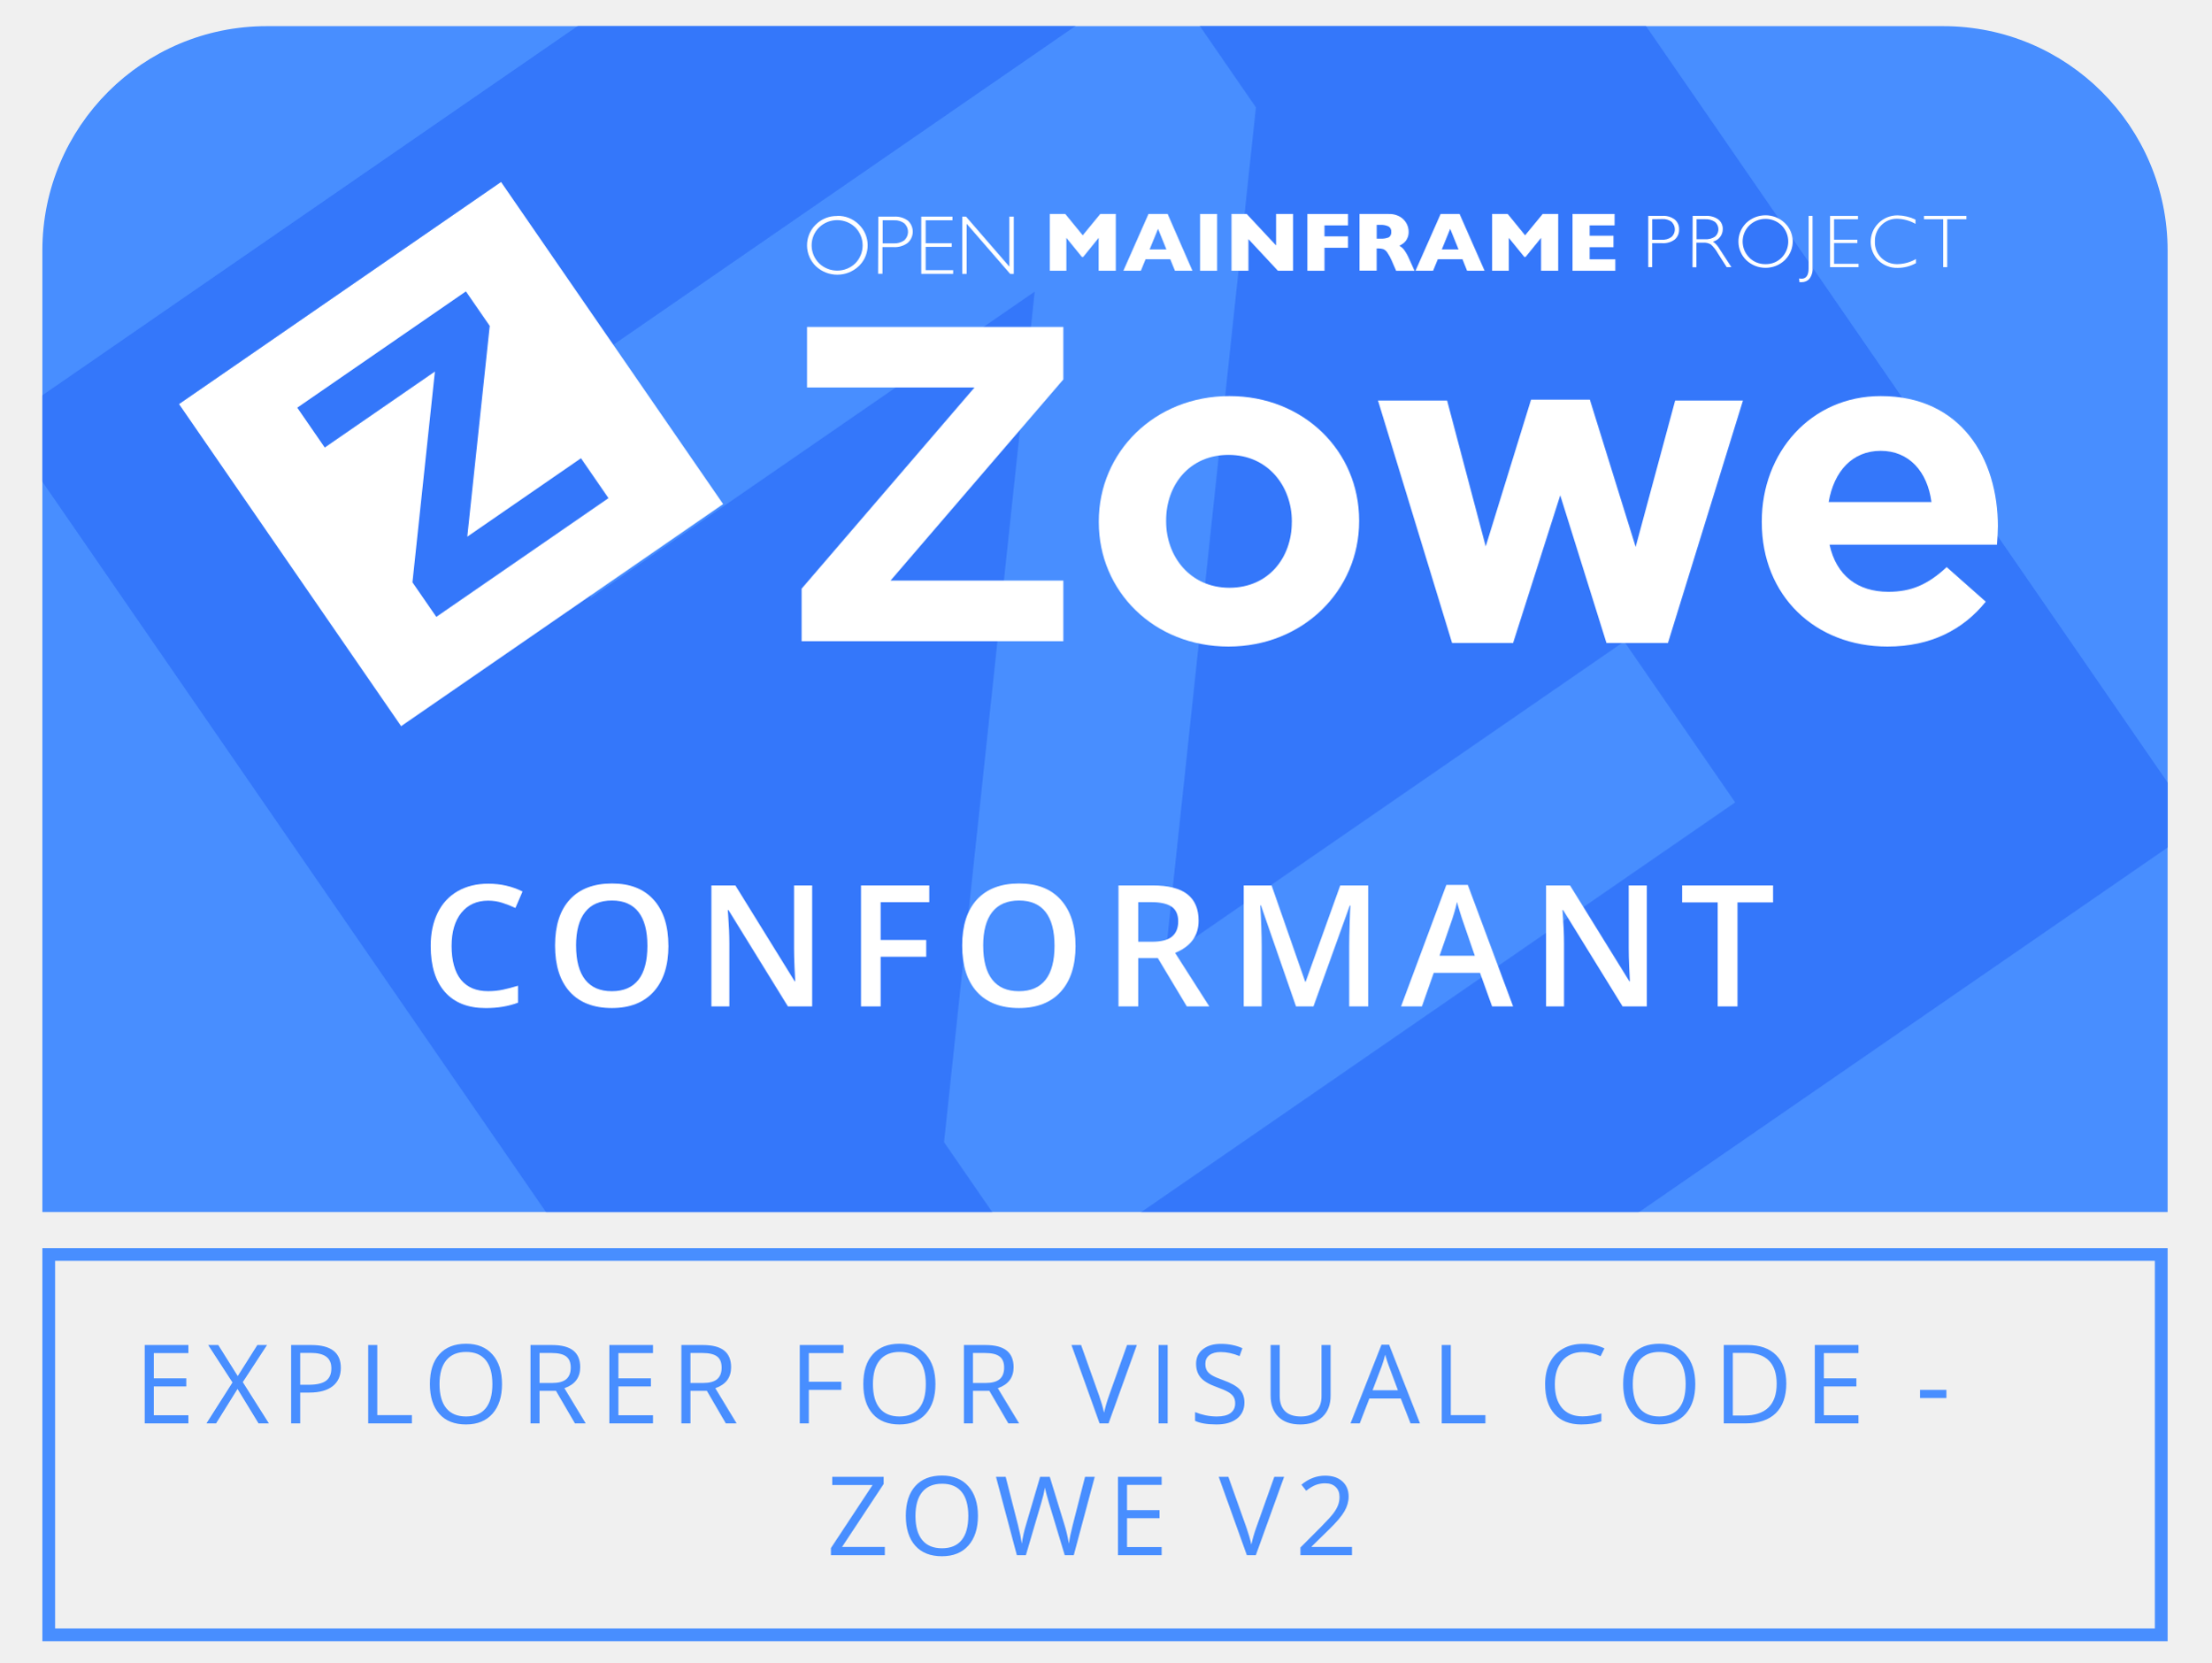
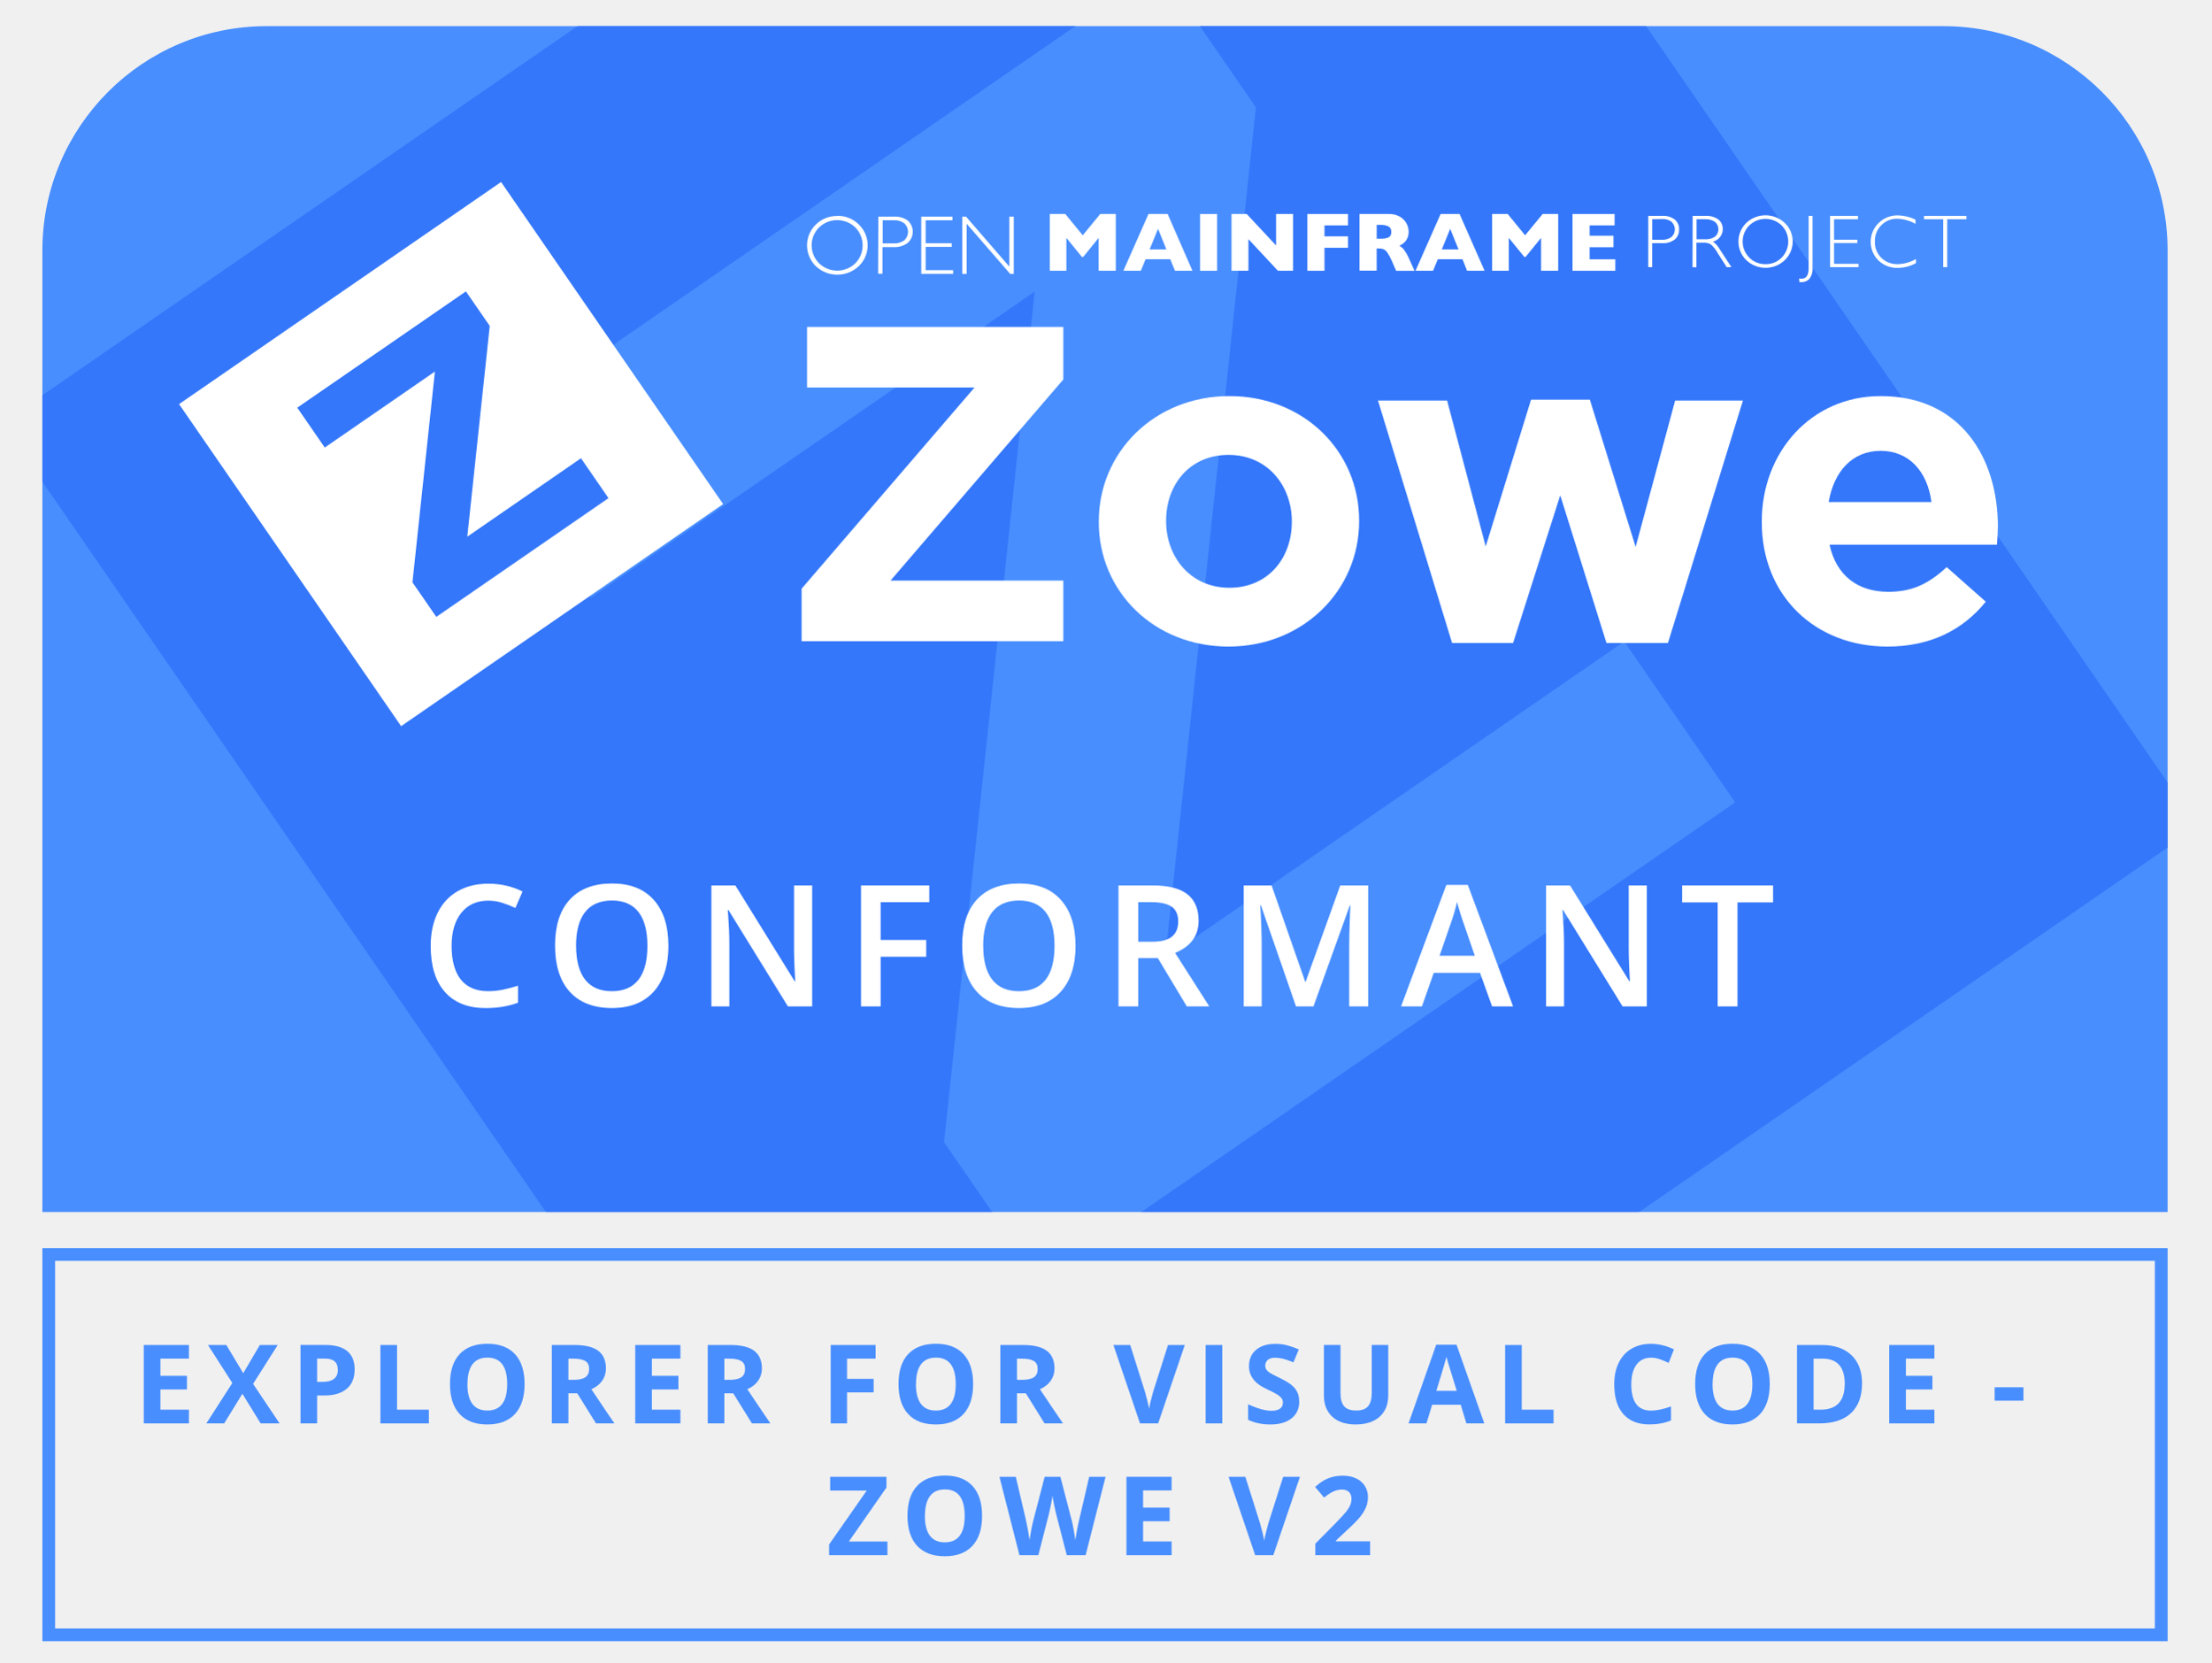
- <svg xmlns="http://www.w3.org/2000/svg" viewBox="0 0 624.24 469.28">
+ <svg xmlns="http://www.w3.org/2000/svg" id="a" viewBox="0 0 624.24 469.28">
  <defs>
-     <style>.d{fill:none;}.e{fill:#fff;}.f{fill:#3274f9;}.g,.h{fill:#488eff;}.i{opacity:.9;}.j{clip-path:url(#b);}.h{font-family:OpenSans-Bold, Open Sans;font-size:31px;letter-spacing:.1em;}</style>
+     <style>.c{fill:none;}.d{fill:#fff;}.e{fill:#3274f9;}.f{fill:#488eff;}.g{opacity:.9;}.h{clip-path:url(#b);}</style>
    <clipPath id="b">
-       <path class="d" d="M75.3,7.38h473.31c34.98,0,63.35,28.36,63.35,63.35V342.14H11.96V70.72C11.96,35.74,40.32,7.38,75.3,7.38h0Z" />
+       <path class="c" d="M75.3,7.38h473.31c34.98,0,63.35,28.36,63.35,63.35V342.14H11.96V70.72C11.96,35.74,40.32,7.38,75.3,7.38h0Z" />
    </clipPath>
  </defs>
-   <g id="a">
-     <path class="g" d="M611.96,342.14H11.96V70.72C11.96,35.74,40.32,7.38,75.3,7.38h473.31c34.98,0,63.35,28.36,63.35,63.35" />
-     <path class="g" d="M608.36,355.91v103.77H15.56v-103.77H608.36m3.6-3.6H11.96v110.97H611.96v-110.97Z" />
-     <g class="j">
-       <g class="i">
-         <path class="f" d="M367.49-133.62L.55,119.44,253.6,486.38l366.94-253.06L367.49-133.62Zm-100.97,456.07l25.59-240.13-125.53,86.57,13.96-37.51-45.29-7.92L327.42-9.07l27.15,39.37-25.59,240.12,129.57-89.35,31.33,45.43-196.2,135.31-27.15-39.38Z" />
-       </g>
+   <path class="f" d="M611.96,342.14H11.96V70.72C11.96,35.74,40.32,7.38,75.3,7.38h473.31c34.98,0,63.35,28.36,63.35,63.35" />
+   <path class="f" d="M608.36,355.91v103.77H15.56v-103.77H608.36m3.6-3.6H11.96v110.97H611.96v-110.97Z" />
+   <g class="h">
+     <g class="g">
+       <path class="e" d="M367.49-133.62L.55,119.44,253.6,486.38l366.94-253.06L367.49-133.62Zm-100.97,456.07l25.59-240.13-125.53,86.57,13.96-37.51-45.29-7.92L327.42-9.07l27.15,39.37-25.59,240.12,129.57-89.35,31.33,45.43-196.2,135.31-27.15-39.38Z" />
    </g>
-     <polygon class="e" points="154.33 110.59 154.33 110.59 154.33 110.59 154.33 110.59" />
-     <path class="d" d="M392.13,66.95c.46-.34,.7-.88,.65-1.45v-.05c.06-.61-.22-1.21-.74-1.54-.74-.35-1.55-.51-2.36-.45h-1.01v3.87h1.03c.83,.06,1.66-.08,2.43-.39Z" />
-     <path class="d" d="M484.19,66.8c1.15-.97,1.29-2.69,.32-3.84l-.33-.33c-.84-.55-1.83-.81-2.83-.75h-2.36v5.67h2.39c.99,.06,1.98-.2,2.81-.74Z" />
-     <path class="d" d="M471.89,66.91c1.19-1.07,1.28-2.9,.21-4.09h0s-.02-.03-.03-.04l-.14-.16c-.76-.56-1.7-.84-2.64-.78l-2.83,.04v5.8h2.68c.98,.07,1.95-.2,2.75-.77Z" />
-     <path class="d" d="M346.84,128.4c-11.03,0-17.62,8.49-17.62,18.5v.25c0,10.01,7.22,18.76,17.87,18.76s17.61-8.49,17.61-18.5v-.25c0-10.01-7.22-18.76-17.87-18.76Z" />
-     <polygon class="d" points="409.42 64.59 407.06 70.39 411.77 70.39 409.42 64.59" />
-     <path class="d" d="M255.31,67.85c1.32-1.23,1.4-3.3,.18-4.62-.04-.06-.1-.12-.16-.16-.83-.63-1.86-.95-2.9-.88h-3.21v6.52h3.02c1.09,.07,2.17-.23,3.07-.86Z" />
-     <path class="d" d="M530.97,127.26c-7.98,0-13.18,5.7-14.7,14.45h29.02c-1.14-8.62-6.21-14.45-14.32-14.45Z" />
-     <polygon class="d" points="326.94 64.59 324.56 70.39 329.29 70.39 326.94 64.59" />
-     <path class="d" d="M231.25,74.33c2.85,2.74,7.36,2.74,10.22,0,2.76-2.82,2.76-7.33,0-10.14-2.85-2.74-7.36-2.74-10.22,0-2.8,2.79-2.81,7.32-.02,10.12h0l.02,.02Z" />
-     <path class="d" d="M503,72.72c2.48-2.52,2.48-6.56,0-9.08-2.55-2.47-6.6-2.47-9.14,0-2.5,2.5-2.5,6.56,0,9.06h0c1.21,1.22,2.87,1.88,4.58,1.84h0c1.71,.06,3.36-.61,4.57-1.83Z" />
-     <path class="e" d="M466.46,68.64h2.75c1.29,.1,2.57-.27,3.61-1.04,.82-.7,1.27-1.75,1.22-2.83,.06-1.07-.4-2.11-1.22-2.8-1-.75-2.24-1.12-3.49-1.03h-3.99v14.47h1.11v-6.77Zm0-6.77l2.83-.04c.95-.06,1.88,.22,2.64,.78l.14,.16s.02,.03,.03,.04c1.07,1.19,.98,3.02-.21,4.09h0c-.8,.57-1.77,.84-2.75,.77h-2.68v-5.8Z" />
-     <path class="e" d="M478.94,68.5h2c.72-.04,1.44,.13,2.06,.49,.79,.71,1.45,1.55,1.96,2.48l2.52,3.94h1.34l-3.27-5c-.47-.87-1.13-1.63-1.93-2.22,1.62-.39,2.76-1.84,2.75-3.51,.04-1.05-.41-2.06-1.23-2.72-1.03-.74-2.3-1.1-3.57-1.02h-3.7l-.04,14.5h1.11v-6.94Zm.04-6.62h2.36c1-.06,1.99,.2,2.83,.75l.33,.33c.97,1.15,.83,2.87-.32,3.84-.83,.54-1.82,.8-2.81,.74h-2.39v-5.67Z" />
-     <path class="e" d="M503.87,73.44l.18-.18s.06-.06,.08-.09c2.76-2.9,2.64-7.49-.26-10.25h0c-3.05-2.87-7.81-2.87-10.86,0l-.14,.15h0c-2.82,2.91-2.75,7.55,.15,10.37,3.05,2.88,7.81,2.88,10.86,0Zm-10.01-.74c-2.5-2.5-2.5-6.56,0-9.06h0c2.55-2.48,6.6-2.48,9.14,0,2.48,2.52,2.48,6.56,0,9.08-1.2,1.22-2.85,1.88-4.57,1.84h0c-1.71,.03-3.37-.64-4.58-1.85h0Z" />
-     <path class="e" d="M508.69,79.64c.81,0,1.58-.33,2.13-.92,.7-.94,1.02-2.11,.9-3.27v-14.5h-1.11v14.82c0,1.94-.67,2.9-2.03,2.9-.22,0-.44-.03-.65-.07l.1,1.05c.22,0,.44,0,.67,0Z" />
-     <polygon class="e" points="524.71 74.47 517.79 74.47 517.79 68.6 524.38 68.6 524.38 67.66 517.79 67.66 517.79 61.88 524.55 61.88 524.55 60.95 516.67 60.95 516.67 75.41 524.71 75.41 524.71 74.47" />
-     <path class="e" d="M540.77,61.98h0s.04,.02,.06,.03l-.06-.03Z" />
-     <path class="e" d="M535.8,75.62c1.79-.02,3.55-.48,5.12-1.35v-1.16c-1.57,.9-3.34,1.4-5.14,1.45-1.73,.06-3.41-.58-4.65-1.79-1.22-1.21-1.88-2.88-1.81-4.61-.05-1.71,.6-3.37,1.81-4.58,1.18-1.21,2.8-1.88,4.49-1.84,1.81,.05,3.59,.55,5.16,1.45v-1.21c-1.57-.75-3.29-1.16-5.03-1.19-2-.02-3.92,.74-5.35,2.13-.03,.04-.06,.07-.1,.1h0c-2.89,2.9-2.89,7.59,0,10.48,1.47,1.42,3.46,2.19,5.51,2.12Z" />
-     <polygon class="e" points="548.61 75.41 549.74 75.41 549.74 61.88 555.16 61.88 555.16 60.95 543.18 60.95 543.18 61.88 548.61 61.88 548.61 75.41" />
-     <polygon class="e" points="315.01 76.43 315.01 60.4 310.62 60.4 305.68 66.42 300.75 60.4 296.37 60.4 296.37 76.43 301.06 76.43 301.06 67.14 305.43 72.52 305.82 72.52 310.17 67.14 310.17 76.43 315.01 76.43" />
-     <path class="e" d="M323.43,73.18h6.96l1.32,3.25h4.94l-7-16.03h-5.41l-7.09,16.03h4.94l1.33-3.25Zm3.51-8.59l2.35,5.8h-4.72l2.37-5.8Z" />
-     <rect class="e" x="338.8" y="60.4" width="4.82" height="16.03" />
-     <polygon class="e" points="352.46 67.5 360.78 76.43 365.07 76.43 365.07 60.4 360.26 60.4 360.26 69.28 351.97 60.4 347.68 60.4 347.68 76.43 352.46 76.43 352.46 67.5" />
-     <polygon class="e" points="373.93 69.94 380.58 69.94 380.58 66.72 373.93 66.72 373.93 63.62 380.58 63.62 380.58 60.4 369.1 60.4 369.1 76.43 373.93 76.43 373.93 69.94" />
-     <path class="e" d="M390.57,70.33c.44,.21,.81,.53,1.08,.93,.49,.71,.91,1.48,1.25,2.28l1.26,2.9h5.19l-1.58-3.51c-.38-.88-.86-1.71-1.42-2.48-.35-.43-.79-.8-1.28-1.07,.41-.22,.8-.46,1.17-.73,.41-.33,.75-.75,.99-1.22,.33-.63,.49-1.34,.46-2.06-.01-.77-.2-1.52-.55-2.2-.42-.81-1.06-1.49-1.84-1.96-.99-.58-2.12-.86-3.26-.81h-8.22v15.99h4.84v-6.26h.54c.46-.01,.93,.06,1.36,.2Zm-1.9-6.85h1.01c.81-.06,1.63,.1,2.36,.45,.52,.33,.8,.92,.74,1.54v.05c.05,.56-.2,1.11-.65,1.45-.77,.32-1.6,.45-2.43,.39h-1.03v-3.87Z" />
-     <path class="e" d="M405.93,73.18h6.96l1.3,3.25h4.94l-7.06-16.03h-5.35l-7.09,16.03h4.96l1.33-3.25Zm3.49-8.59l2.35,5.8h-4.71l2.36-5.8Z" />
-     <polygon class="e" points="425.96 67.14 430.34 72.52 430.71 72.52 435.08 67.14 435.08 76.43 439.91 76.43 439.91 60.4 435.53 60.4 430.57 66.42 425.66 60.4 421.26 60.4 421.26 76.43 425.96 76.43 425.96 67.14" />
-     <polygon class="e" points="456.04 73.2 448.79 73.2 448.79 69.78 455.52 69.78 455.52 66.54 448.79 66.54 448.79 63.62 455.83 63.62 455.83 60.4 443.95 60.4 443.95 76.43 456.04 76.43 456.04 73.2" />
-     <path class="e" d="M242.44,75.14l.2-.2s.02-.03,.04-.04c3.13-3.26,3.02-8.43-.24-11.56-1.61-1.6-3.81-2.47-6.07-2.41v.04c-2.26-.05-4.44,.82-6.05,2.41l-.16,.16c-3.16,3.25-3.08,8.43,.16,11.59,3.4,3.21,8.72,3.21,12.12,0Zm-11.19-10.95c2.85-2.74,7.36-2.74,10.22,0,2.76,2.82,2.76,7.33,0,10.14-2.85,2.74-7.36,2.74-10.22,0l-.02-.02c-2.79-2.8-2.79-7.33,.01-10.12h0Z" />
-     <path class="e" d="M249.14,69.75h3.09c1.44,.1,2.86-.32,4.01-1.17,1.76-1.53,1.94-4.2,.41-5.96-.1-.11-.21-.22-.32-.33-1.13-.83-2.51-1.23-3.91-1.15h-4.45l-.07,16.13h1.24v-7.52Zm.07-7.57h3.21c1.04-.06,2.07,.25,2.9,.88,.06,.04,.12,.1,.16,.16,1.23,1.33,1.15,3.39-.18,4.62-.9,.62-1.98,.93-3.07,.86h-3.02v-6.52Z" />
-     <polygon class="e" points="269.09 76.26 261.33 76.26 261.33 69.69 268.7 69.69 268.7 68.65 261.33 68.65 261.33 62.18 268.9 62.18 268.9 61.14 260.09 61.14 260.09 77.3 269.09 77.3 269.09 76.26" />
-     <polygon class="e" points="272.91 63.16 285.18 77.3 286.21 77.3 286.21 61.14 284.96 61.14 284.96 75.26 272.72 61.14 271.66 61.14 271.66 77.3 272.91 77.3 272.91 63.16" />
-     <polygon class="e" points="227.84 109.39 275.11 109.39 226.31 166.17 226.31 180.99 300.2 180.99 300.2 163.89 251.41 163.89 300.2 107.11 300.2 92.28 227.84 92.28 227.84 109.39" />
-     <path class="e" d="M347.09,111.8c-21.16,0-36.88,15.84-36.88,35.36v.25c0,19.52,15.59,35.1,36.62,35.1s36.88-15.84,36.88-35.36v-.25c0-19.52-15.59-35.1-36.62-35.1Zm17.61,35.61c0,10.01-6.59,18.5-17.61,18.5s-17.87-8.74-17.87-18.76v-.25c0-10.01,6.59-18.5,17.62-18.5s17.87,8.74,17.87,18.76v.25Z" />
-     <polygon class="e" points="461.78 154.38 448.85 112.81 432.25 112.81 419.45 154.25 408.55 113.07 389.04 113.07 409.95 181.5 427.18 181.5 440.49 139.81 453.54 181.5 470.9 181.5 492.07 113.07 472.93 113.07 461.78 154.38" />
-     <path class="e" d="M564.05,148.68c0-19.26-10.39-36.88-33.08-36.88-19.77,0-33.58,15.97-33.58,35.36v.25c0,20.78,15.08,35.1,35.48,35.1,12.29,0,21.42-4.82,27.75-12.67l-11.03-9.76c-5.32,4.94-10.01,6.97-16.47,6.97-8.62,0-14.7-4.56-16.6-13.31h47.27c.13-1.77,.25-3.55,.25-5.07Zm-47.78-6.97c1.52-8.74,6.72-14.45,14.7-14.45s13.18,5.83,14.32,14.45h-29.02Z" />
-     <path class="e" d="M141.45,51.38L50.55,114.07l62.69,90.91,90.91-62.69-62.69-90.91Zm-25.01,112.99l6.34-59.49-31.1,21.45-7.76-11.25,47.61-32.83,6.73,9.75-6.34,59.49,32.1-22.14,7.76,11.26-48.61,33.52-6.73-9.75Z" />
-     <g>
-       <path class="e" d="M137.82,254.24c-3.21,0-5.73,1.14-7.57,3.41-1.84,2.27-2.76,5.41-2.76,9.41s.88,7.36,2.65,9.51c1.77,2.15,4.33,3.22,7.67,3.22,1.45,0,2.85-.14,4.2-.43,1.36-.29,2.76-.66,4.23-1.11v4.79c-2.68,1.01-5.72,1.52-9.11,1.52-5,0-8.84-1.51-11.52-4.54-2.68-3.03-4.02-7.36-4.02-13,0-3.55,.65-6.66,1.95-9.32,1.3-2.66,3.18-4.7,5.64-6.12s5.35-2.13,8.67-2.13c3.49,0,6.71,.73,9.67,2.2l-2.01,4.65c-1.15-.54-2.37-1.02-3.66-1.44-1.29-.41-2.64-.62-4.05-.62Z" />
-       <path class="e" d="M188.71,266.97c0,5.56-1.39,9.88-4.17,12.96-2.78,3.08-6.72,4.62-11.81,4.62s-9.11-1.53-11.88-4.59c-2.76-3.06-4.15-7.41-4.15-13.05s1.39-9.97,4.17-12.99c2.78-3.02,6.75-4.53,11.9-4.53s9,1.53,11.77,4.6c2.77,3.07,4.16,7.39,4.16,12.96Zm-26.07,0c0,4.2,.85,7.39,2.55,9.57,1.7,2.17,4.21,3.26,7.54,3.26s5.82-1.08,7.51-3.22c1.69-2.15,2.53-5.35,2.53-9.6s-.84-7.37-2.51-9.53c-1.67-2.16-4.17-3.25-7.49-3.25s-5.88,1.08-7.58,3.25c-1.71,2.17-2.56,5.34-2.56,9.53Z" />
-       <path class="e" d="M229.28,284.09h-6.84l-16.79-27.21h-.19l.12,1.52c.22,2.9,.33,5.54,.33,7.94v17.75h-5.07v-34.15h6.77l16.75,27.07h.14c-.03-.36-.09-1.66-.19-3.91s-.14-4.01-.14-5.27v-17.89h5.12v34.15Z" />
-       <path class="e" d="M248.62,284.09h-5.54v-34.15h19.27v4.72h-13.73v10.67h12.87v4.74h-12.87v14.02Z" />
-       <path class="e" d="M303.65,266.97c0,5.56-1.39,9.88-4.17,12.96-2.78,3.08-6.72,4.62-11.81,4.62s-9.11-1.53-11.88-4.59c-2.76-3.06-4.15-7.41-4.15-13.05s1.39-9.97,4.17-12.99c2.78-3.02,6.75-4.53,11.9-4.53s9,1.53,11.77,4.6c2.77,3.07,4.16,7.39,4.16,12.96Zm-26.07,0c0,4.2,.85,7.39,2.55,9.57,1.7,2.17,4.21,3.26,7.54,3.26s5.82-1.08,7.51-3.22c1.69-2.15,2.53-5.35,2.53-9.6s-.84-7.37-2.51-9.53c-1.67-2.16-4.17-3.25-7.49-3.25s-5.88,1.08-7.58,3.25c-1.71,2.17-2.56,5.34-2.56,9.53Z" />
-       <path class="e" d="M321.35,270.45v13.64h-5.58v-34.15h9.65c4.41,0,7.67,.83,9.79,2.48,2.12,1.65,3.18,4.14,3.18,7.47,0,4.25-2.21,7.28-6.63,9.09l9.65,15.11h-6.35l-8.18-13.64h-5.51Zm0-4.62h3.88c2.6,0,4.49-.48,5.65-1.45s1.75-2.4,1.75-4.3-.63-3.32-1.89-4.16-3.16-1.26-5.7-1.26h-3.69v11.17Z" />
-       <path class="e" d="M365.89,284.09l-9.9-28.52h-.19c.26,4.24,.4,8.21,.4,11.91v16.61h-5.07v-34.15h7.87l9.48,27.17h.14l9.76-27.17h7.9v34.15h-5.37v-16.89c0-1.7,.04-3.91,.13-6.63,.08-2.73,.16-4.38,.22-4.95h-.19l-10.25,28.47h-4.93Z" />
-       <path class="e" d="M421.25,284.09l-3.41-9.48h-13.06l-3.34,9.48h-5.89l12.78-34.29h6.07l12.78,34.29h-5.93Zm-4.88-14.3l-3.2-9.3c-.23-.62-.56-1.6-.97-2.94-.41-1.34-.7-2.32-.85-2.94-.42,1.92-1.04,4.01-1.85,6.28l-3.08,8.9h9.95Z" />
-       <path class="e" d="M464.93,284.09h-6.84l-16.79-27.21h-.19l.12,1.52c.22,2.9,.33,5.54,.33,7.94v17.75h-5.07v-34.15h6.77l16.75,27.07h.14c-.03-.36-.09-1.66-.19-3.91s-.14-4.01-.14-5.27v-17.89h5.12v34.15Z" />
-       <path class="e" d="M490.52,284.09h-5.58v-29.36h-10.04v-4.79h25.67v4.79h-10.04v29.36Z" />
-     </g>
-     <text class="h" transform="translate(37.81 401.8)">
-       <tspan x="0" y="0">EXPLORER FOR VISUAL CODE - </tspan>
-       <tspan x="195.54" y="37.2">ZOWE V2</tspan>
-     </text>
  </g>
-   <g id="c" />
+   <polygon class="d" points="154.33 110.59 154.33 110.59 154.33 110.59 154.33 110.59" />
+   <path class="c" d="M392.13,66.95c.46-.34,.7-.88,.65-1.45v-.05c.06-.61-.22-1.21-.74-1.54-.74-.35-1.55-.51-2.36-.45h-1.01v3.87h1.03c.83,.06,1.66-.08,2.43-.39Z" />
+   <path class="c" d="M484.19,66.8c1.15-.97,1.29-2.69,.32-3.84l-.33-.33c-.84-.55-1.83-.81-2.83-.75h-2.36v5.67h2.39c.99,.06,1.98-.2,2.81-.74Z" />
+   <path class="c" d="M471.89,66.91c1.19-1.07,1.28-2.9,.21-4.09h0s-.02-.03-.03-.04l-.14-.16c-.76-.56-1.7-.84-2.64-.78l-2.83,.04v5.8h2.68c.98,.07,1.95-.2,2.75-.77Z" />
+   <path class="c" d="M346.84,128.4c-11.03,0-17.62,8.49-17.62,18.5v.25c0,10.01,7.22,18.76,17.87,18.76s17.61-8.49,17.61-18.5v-.25c0-10.01-7.22-18.76-17.87-18.76Z" />
+   <polygon class="c" points="409.42 64.59 407.06 70.39 411.77 70.39 409.42 64.59" />
+   <path class="c" d="M255.31,67.85c1.32-1.23,1.4-3.3,.18-4.62-.04-.06-.1-.12-.16-.16-.83-.63-1.86-.95-2.9-.88h-3.21v6.52h3.02c1.09,.07,2.17-.23,3.07-.86Z" />
+   <path class="c" d="M530.97,127.26c-7.98,0-13.18,5.7-14.7,14.45h29.02c-1.14-8.62-6.21-14.45-14.32-14.45Z" />
+   <polygon class="c" points="326.94 64.59 324.56 70.39 329.29 70.39 326.94 64.59" />
+   <path class="c" d="M231.25,74.33c2.85,2.74,7.36,2.74,10.22,0,2.76-2.82,2.76-7.33,0-10.14-2.85-2.74-7.36-2.74-10.22,0-2.8,2.79-2.81,7.32-.02,10.12h0l.02,.02Z" />
+   <path class="c" d="M503,72.72c2.48-2.52,2.48-6.56,0-9.08-2.55-2.47-6.6-2.47-9.14,0-2.5,2.5-2.5,6.56,0,9.06h0c1.21,1.22,2.87,1.88,4.58,1.84h0c1.71,.06,3.36-.61,4.57-1.83Z" />
+   <path class="d" d="M466.46,68.64h2.75c1.29,.1,2.57-.27,3.61-1.04,.82-.7,1.27-1.75,1.22-2.83,.06-1.07-.4-2.11-1.22-2.8-1-.75-2.24-1.12-3.49-1.03h-3.99v14.47h1.11v-6.77Zm0-6.77l2.83-.04c.95-.06,1.88,.22,2.64,.78l.14,.16s.02,.03,.03,.04c1.07,1.19,.98,3.02-.21,4.09h0c-.8,.57-1.77,.84-2.75,.77h-2.68v-5.8Z" />
+   <path class="d" d="M478.94,68.5h2c.72-.04,1.44,.13,2.06,.49,.79,.71,1.45,1.55,1.96,2.48l2.52,3.94h1.34l-3.27-5c-.47-.87-1.13-1.63-1.93-2.22,1.62-.39,2.76-1.84,2.75-3.51,.04-1.05-.41-2.06-1.23-2.72-1.03-.74-2.3-1.1-3.57-1.02h-3.7l-.04,14.5h1.11v-6.94Zm.04-6.62h2.36c1-.06,1.99,.2,2.83,.75l.33,.33c.97,1.15,.83,2.87-.32,3.84-.83,.54-1.82,.8-2.81,.74h-2.39v-5.67Z" />
+   <path class="d" d="M503.87,73.44l.18-.18s.06-.06,.08-.09c2.76-2.9,2.64-7.49-.26-10.25h0c-3.05-2.87-7.81-2.87-10.86,0l-.14,.15h0c-2.82,2.91-2.75,7.55,.15,10.37,3.05,2.88,7.81,2.88,10.86,0Zm-10.01-.74c-2.5-2.5-2.5-6.56,0-9.06h0c2.55-2.48,6.6-2.48,9.14,0,2.48,2.52,2.48,6.56,0,9.08-1.2,1.22-2.85,1.88-4.57,1.84h0c-1.71,.03-3.37-.64-4.58-1.85h0Z" />
+   <path class="d" d="M508.69,79.64c.81,0,1.58-.33,2.13-.92,.7-.94,1.02-2.11,.9-3.27v-14.5h-1.11v14.82c0,1.94-.67,2.9-2.03,2.9-.22,0-.44-.03-.65-.07l.1,1.05c.22,0,.44,0,.67,0Z" />
+   <polygon class="d" points="524.71 74.47 517.79 74.47 517.79 68.6 524.38 68.6 524.38 67.66 517.79 67.66 517.79 61.88 524.55 61.88 524.55 60.95 516.67 60.95 516.67 75.41 524.71 75.41 524.71 74.47" />
+   <path class="d" d="M540.77,61.98h0s.04,.02,.06,.03l-.06-.03Z" />
+   <path class="d" d="M535.8,75.62c1.79-.02,3.55-.48,5.12-1.35v-1.16c-1.57,.9-3.34,1.4-5.14,1.45-1.73,.06-3.41-.58-4.65-1.79-1.22-1.21-1.88-2.88-1.81-4.61-.05-1.71,.6-3.37,1.81-4.58,1.18-1.21,2.8-1.88,4.49-1.84,1.81,.05,3.59,.55,5.16,1.45v-1.21c-1.57-.75-3.29-1.16-5.03-1.19-2-.02-3.92,.74-5.35,2.13-.03,.04-.06,.07-.1,.1h0c-2.89,2.9-2.89,7.59,0,10.48,1.47,1.42,3.46,2.19,5.51,2.12Z" />
+   <polygon class="d" points="548.61 75.41 549.74 75.41 549.74 61.88 555.16 61.88 555.16 60.95 543.18 60.95 543.18 61.88 548.61 61.88 548.61 75.41" />
+   <polygon class="d" points="315.01 76.43 315.01 60.4 310.62 60.4 305.68 66.42 300.75 60.4 296.37 60.4 296.37 76.43 301.06 76.43 301.06 67.14 305.43 72.52 305.82 72.52 310.17 67.14 310.17 76.43 315.01 76.43" />
+   <path class="d" d="M323.43,73.18h6.96l1.32,3.25h4.94l-7-16.03h-5.41l-7.09,16.03h4.94l1.33-3.25Zm3.51-8.59l2.35,5.8h-4.72l2.37-5.8Z" />
+   <rect class="d" x="338.8" y="60.4" width="4.82" height="16.03" />
+   <polygon class="d" points="352.46 67.5 360.78 76.43 365.07 76.43 365.07 60.4 360.26 60.4 360.26 69.28 351.97 60.4 347.68 60.4 347.68 76.43 352.46 76.43 352.46 67.5" />
+   <polygon class="d" points="373.93 69.94 380.58 69.94 380.58 66.72 373.93 66.72 373.93 63.62 380.58 63.62 380.58 60.4 369.1 60.4 369.1 76.43 373.93 76.43 373.93 69.94" />
+   <path class="d" d="M390.57,70.33c.44,.21,.81,.53,1.08,.93,.49,.71,.91,1.48,1.25,2.28l1.26,2.9h5.19l-1.58-3.51c-.38-.88-.86-1.71-1.42-2.48-.35-.43-.79-.8-1.28-1.07,.41-.22,.8-.46,1.17-.73,.41-.33,.75-.75,.99-1.22,.33-.63,.49-1.34,.46-2.06-.01-.77-.2-1.52-.55-2.2-.42-.81-1.06-1.49-1.84-1.96-.99-.58-2.12-.86-3.26-.81h-8.22v15.99h4.84v-6.26h.54c.46-.01,.93,.06,1.36,.2Zm-1.9-6.85h1.01c.81-.06,1.63,.1,2.36,.45,.52,.33,.8,.92,.74,1.54v.05c.05,.56-.2,1.11-.65,1.45-.77,.32-1.6,.45-2.43,.39h-1.03v-3.87Z" />
+   <path class="d" d="M405.93,73.18h6.96l1.3,3.25h4.94l-7.06-16.03h-5.35l-7.09,16.03h4.96l1.33-3.25Zm3.49-8.59l2.35,5.8h-4.71l2.36-5.8Z" />
+   <polygon class="d" points="425.96 67.14 430.34 72.52 430.71 72.52 435.08 67.14 435.08 76.43 439.91 76.43 439.91 60.4 435.53 60.4 430.57 66.42 425.66 60.4 421.26 60.4 421.26 76.43 425.96 76.43 425.96 67.14" />
+   <polygon class="d" points="456.04 73.2 448.79 73.2 448.79 69.78 455.52 69.78 455.52 66.54 448.79 66.54 448.79 63.62 455.83 63.62 455.83 60.4 443.95 60.4 443.95 76.43 456.04 76.43 456.04 73.2" />
+   <path class="d" d="M242.44,75.14l.2-.2s.02-.03,.04-.04c3.13-3.26,3.02-8.43-.24-11.56-1.61-1.6-3.81-2.47-6.07-2.41v.04c-2.26-.05-4.44,.82-6.05,2.41l-.16,.16c-3.16,3.25-3.08,8.43,.16,11.59,3.4,3.21,8.72,3.21,12.12,0Zm-11.19-10.95c2.85-2.74,7.36-2.74,10.22,0,2.76,2.82,2.76,7.33,0,10.14-2.85,2.74-7.36,2.74-10.22,0l-.02-.02c-2.79-2.8-2.79-7.33,.01-10.12h0Z" />
+   <path class="d" d="M249.14,69.75h3.09c1.44,.1,2.86-.32,4.01-1.17,1.76-1.53,1.94-4.2,.41-5.96-.1-.11-.21-.22-.32-.33-1.13-.83-2.51-1.23-3.91-1.15h-4.45l-.07,16.13h1.24v-7.52Zm.07-7.57h3.21c1.04-.06,2.07,.25,2.9,.88,.06,.04,.12,.1,.16,.16,1.23,1.33,1.15,3.39-.18,4.62-.9,.62-1.98,.93-3.07,.86h-3.02v-6.52Z" />
+   <polygon class="d" points="269.09 76.26 261.33 76.26 261.33 69.69 268.7 69.69 268.7 68.65 261.33 68.65 261.33 62.18 268.9 62.18 268.9 61.14 260.09 61.14 260.09 77.3 269.09 77.3 269.09 76.26" />
+   <polygon class="d" points="272.91 63.16 285.18 77.3 286.21 77.3 286.21 61.14 284.96 61.14 284.96 75.26 272.72 61.14 271.66 61.14 271.66 77.3 272.91 77.3 272.91 63.16" />
+   <polygon class="d" points="227.84 109.39 275.11 109.39 226.31 166.17 226.31 180.99 300.2 180.99 300.2 163.89 251.41 163.89 300.2 107.11 300.2 92.28 227.84 92.28 227.84 109.39" />
+   <path class="d" d="M347.09,111.8c-21.16,0-36.88,15.84-36.88,35.36v.25c0,19.52,15.59,35.1,36.62,35.1s36.88-15.84,36.88-35.36v-.25c0-19.52-15.59-35.1-36.62-35.1Zm17.61,35.61c0,10.01-6.59,18.5-17.61,18.5s-17.87-8.74-17.87-18.76v-.25c0-10.01,6.59-18.5,17.62-18.5s17.87,8.74,17.87,18.76v.25Z" />
+   <polygon class="d" points="461.78 154.38 448.85 112.81 432.25 112.81 419.45 154.25 408.55 113.07 389.04 113.07 409.95 181.5 427.18 181.5 440.49 139.81 453.54 181.5 470.9 181.5 492.07 113.07 472.93 113.07 461.78 154.38" />
+   <path class="d" d="M564.05,148.68c0-19.26-10.39-36.88-33.08-36.88-19.77,0-33.58,15.97-33.58,35.36v.25c0,20.78,15.08,35.1,35.48,35.1,12.29,0,21.42-4.82,27.75-12.67l-11.03-9.76c-5.32,4.94-10.01,6.97-16.47,6.97-8.62,0-14.7-4.56-16.6-13.31h47.27c.13-1.77,.25-3.55,.25-5.07Zm-47.78-6.97c1.52-8.74,6.72-14.45,14.7-14.45s13.18,5.83,14.32,14.45h-29.02Z" />
+   <path class="d" d="M141.45,51.38L50.55,114.07l62.69,90.91,90.91-62.69-62.69-90.91Zm-25.01,112.99l6.34-59.49-31.1,21.45-7.76-11.25,47.61-32.83,6.73,9.75-6.34,59.49,32.1-22.14,7.76,11.26-48.61,33.52-6.73-9.75Z" />
+   <g>
+     <path class="d" d="M137.82,254.24c-3.21,0-5.73,1.14-7.57,3.41-1.84,2.27-2.76,5.41-2.76,9.41s.88,7.36,2.65,9.51c1.77,2.15,4.33,3.22,7.67,3.22,1.45,0,2.85-.14,4.2-.43,1.36-.29,2.76-.66,4.23-1.11v4.79c-2.68,1.01-5.72,1.52-9.11,1.52-5,0-8.84-1.51-11.52-4.54-2.68-3.03-4.02-7.36-4.02-13,0-3.55,.65-6.66,1.95-9.32,1.3-2.66,3.18-4.7,5.64-6.12s5.35-2.13,8.67-2.13c3.49,0,6.71,.73,9.67,2.2l-2.01,4.65c-1.15-.54-2.37-1.02-3.66-1.44-1.29-.41-2.64-.62-4.05-.62Z" />
+     <path class="d" d="M188.71,266.97c0,5.56-1.39,9.88-4.17,12.96-2.78,3.08-6.72,4.62-11.81,4.62s-9.11-1.53-11.88-4.59c-2.76-3.06-4.15-7.41-4.15-13.05s1.39-9.97,4.17-12.99c2.78-3.02,6.75-4.53,11.9-4.53s9,1.53,11.77,4.6c2.77,3.07,4.16,7.39,4.16,12.96Zm-26.07,0c0,4.2,.85,7.39,2.55,9.57,1.7,2.17,4.21,3.26,7.54,3.26s5.82-1.08,7.51-3.22c1.69-2.15,2.53-5.35,2.53-9.6s-.84-7.37-2.51-9.53c-1.67-2.16-4.17-3.25-7.49-3.25s-5.88,1.08-7.58,3.25c-1.71,2.17-2.56,5.34-2.56,9.53Z" />
+     <path class="d" d="M229.28,284.09h-6.84l-16.79-27.21h-.19l.12,1.52c.22,2.9,.33,5.54,.33,7.94v17.75h-5.07v-34.15h6.77l16.75,27.07h.14c-.03-.36-.09-1.66-.19-3.91s-.14-4.01-.14-5.27v-17.89h5.12v34.15Z" />
+     <path class="d" d="M248.62,284.09h-5.54v-34.15h19.27v4.72h-13.73v10.67h12.87v4.74h-12.87v14.02Z" />
+     <path class="d" d="M303.65,266.97c0,5.56-1.39,9.88-4.17,12.96-2.78,3.08-6.72,4.62-11.81,4.62s-9.11-1.53-11.88-4.59c-2.76-3.06-4.15-7.41-4.15-13.05s1.39-9.97,4.17-12.99c2.78-3.02,6.75-4.53,11.9-4.53s9,1.53,11.77,4.6c2.77,3.07,4.16,7.39,4.16,12.96Zm-26.07,0c0,4.2,.85,7.39,2.55,9.57,1.7,2.17,4.21,3.26,7.54,3.26s5.82-1.08,7.51-3.22c1.69-2.15,2.53-5.35,2.53-9.6s-.84-7.37-2.51-9.53c-1.67-2.16-4.17-3.25-7.49-3.25s-5.88,1.08-7.58,3.25c-1.71,2.17-2.56,5.34-2.56,9.53Z" />
+     <path class="d" d="M321.35,270.45v13.64h-5.58v-34.15h9.65c4.41,0,7.67,.83,9.79,2.48,2.12,1.65,3.18,4.14,3.18,7.47,0,4.25-2.21,7.28-6.63,9.09l9.65,15.11h-6.35l-8.18-13.64h-5.51Zm0-4.62h3.88c2.6,0,4.49-.48,5.65-1.45s1.75-2.4,1.75-4.3-.63-3.32-1.89-4.16-3.16-1.26-5.7-1.26h-3.69v11.17Z" />
+     <path class="d" d="M365.89,284.09l-9.9-28.52h-.19c.26,4.24,.4,8.21,.4,11.91v16.61h-5.07v-34.15h7.87l9.48,27.17h.14l9.76-27.17h7.9v34.15h-5.37v-16.89c0-1.7,.04-3.91,.13-6.63,.08-2.73,.16-4.38,.22-4.95h-.19l-10.25,28.47h-4.93Z" />
+     <path class="d" d="M421.25,284.09l-3.41-9.48h-13.06l-3.34,9.48h-5.89l12.78-34.29h6.07l12.78,34.29h-5.93Zm-4.88-14.3l-3.2-9.3c-.23-.62-.56-1.6-.97-2.94-.41-1.34-.7-2.32-.85-2.94-.42,1.92-1.04,4.01-1.85,6.28l-3.08,8.9h9.95Z" />
+     <path class="d" d="M464.93,284.09h-6.84l-16.79-27.21h-.19l.12,1.52c.22,2.9,.33,5.54,.33,7.94v17.75h-5.07v-34.15h6.77l16.75,27.07h.14c-.03-.36-.09-1.66-.19-3.91s-.14-4.01-.14-5.27v-17.89h5.12v34.15Z" />
+     <path class="d" d="M490.52,284.09h-5.58v-29.36h-10.04v-4.79h25.67v4.79h-10.04v29.36Z" />
+   </g>
+   <g>
+     <path class="f" d="M53.34,401.8h-12.75v-22.13h12.75v3.84h-8.05v4.86h7.49v3.84h-7.49v5.71h8.05v3.88Z" />
+     <path class="f" d="M78.94,401.8h-5.36l-5.15-8.37-5.15,8.37h-5.03l7.34-11.41-6.87-10.72h5.18l4.77,7.96,4.68-7.96h5.05l-6.95,10.97,7.48,11.16Z" />
+     <path class="f" d="M100.12,386.57c0,2.38-.74,4.2-2.23,5.46-1.49,1.26-3.61,1.89-6.35,1.89h-2.01v7.87h-4.69v-22.13h7.07c2.68,0,4.73,.58,6.12,1.73s2.1,2.88,2.1,5.17Zm-10.6,3.51h1.54c1.44,0,2.52-.29,3.24-.86,.72-.57,1.08-1.4,1.08-2.49s-.3-1.91-.9-2.44-1.54-.79-2.82-.79h-2.13v6.57Z" />
+     <path class="f" d="M107.4,401.8v-22.13h4.69v18.25h8.98v3.88h-13.67Z" />
+     <path class="f" d="M148.1,390.7c0,3.66-.91,6.48-2.72,8.45-1.82,1.97-4.42,2.95-7.81,2.95s-5.99-.98-7.81-2.95c-1.82-1.97-2.72-4.79-2.72-8.48s.91-6.5,2.73-8.44c1.82-1.94,4.43-2.91,7.83-2.91s6,.98,7.8,2.94c1.8,1.96,2.7,4.77,2.7,8.45Zm-16.15,0c0,2.47,.47,4.33,1.41,5.59,.94,1.25,2.34,1.88,4.21,1.88,3.74,0,5.62-2.49,5.62-7.46s-1.86-7.48-5.58-7.48c-1.87,0-3.28,.63-4.22,1.88-.95,1.26-1.42,3.12-1.42,5.59Z" />
+     <path class="f" d="M160.47,393.31v8.49h-4.69v-22.13h6.45c3.01,0,5.23,.55,6.67,1.64,1.44,1.09,2.17,2.76,2.17,4.99,0,1.3-.36,2.46-1.08,3.47-.72,1.01-1.73,1.81-3.04,2.38,3.33,4.98,5.5,8.19,6.51,9.64h-5.21l-5.28-8.49h-2.5Zm0-3.81h1.51c1.48,0,2.58-.25,3.28-.74,.71-.49,1.06-1.27,1.06-2.33s-.36-1.8-1.08-2.24-1.84-.67-3.35-.67h-1.42v5.98Z" />
+     <path class="f" d="M192.09,401.8h-12.75v-22.13h12.75v3.84h-8.05v4.86h7.49v3.84h-7.49v5.71h8.05v3.88Z" />
+     <path class="f" d="M204.5,393.31v8.49h-4.69v-22.13h6.45c3.01,0,5.23,.55,6.67,1.64,1.44,1.09,2.17,2.76,2.17,4.99,0,1.3-.36,2.46-1.08,3.47-.72,1.01-1.73,1.81-3.04,2.38,3.33,4.98,5.5,8.19,6.51,9.64h-5.21l-5.28-8.49h-2.5Zm0-3.81h1.51c1.48,0,2.58-.25,3.28-.74,.71-.49,1.06-1.27,1.06-2.33s-.36-1.8-1.08-2.24-1.84-.67-3.35-.67h-1.42v5.98Z" />
+     <path class="f" d="M239.14,401.8h-4.62v-22.13h12.68v3.84h-8.07v5.71h7.51v3.83h-7.51v8.75Z" />
+     <path class="f" d="M274.73,390.7c0,3.66-.91,6.48-2.72,8.45-1.82,1.97-4.42,2.95-7.81,2.95s-5.99-.98-7.81-2.95c-1.82-1.97-2.72-4.79-2.72-8.48s.91-6.5,2.73-8.44c1.82-1.94,4.43-2.91,7.83-2.91s6,.98,7.8,2.94c1.8,1.96,2.7,4.77,2.7,8.45Zm-16.15,0c0,2.47,.47,4.33,1.41,5.59,.94,1.25,2.34,1.88,4.21,1.88,3.74,0,5.62-2.49,5.62-7.46s-1.86-7.48-5.58-7.48c-1.87,0-3.28,.63-4.22,1.88-.95,1.26-1.42,3.12-1.42,5.59Z" />
+     <path class="f" d="M287.11,393.31v8.49h-4.69v-22.13h6.45c3.01,0,5.23,.55,6.67,1.64,1.44,1.09,2.17,2.76,2.17,4.99,0,1.3-.36,2.46-1.08,3.47-.72,1.01-1.73,1.81-3.04,2.38,3.33,4.98,5.5,8.19,6.51,9.64h-5.21l-5.28-8.49h-2.5Zm0-3.81h1.51c1.48,0,2.58-.25,3.28-.74,.71-.49,1.06-1.27,1.06-2.33s-.36-1.8-1.08-2.24-1.84-.67-3.35-.67h-1.42v5.98Z" />
+     <path class="f" d="M329.75,379.67h4.74l-7.52,22.13h-5.12l-7.51-22.13h4.74l4.16,13.17c.23,.78,.47,1.68,.72,2.72,.25,1.04,.4,1.75,.46,2.16,.11-.93,.49-2.55,1.14-4.87l4.19-13.17Z" />
+     <path class="f" d="M340.38,401.8v-22.13h4.69v22.13h-4.69Z" />
+     <path class="f" d="M366.8,395.65c0,2-.72,3.57-2.16,4.72-1.44,1.15-3.44,1.73-6,1.73-2.36,0-4.45-.44-6.27-1.33v-4.36c1.49,.67,2.76,1.13,3.79,1.41,1.03,.27,1.98,.41,2.84,.41,1.03,0,1.82-.2,2.37-.59,.55-.39,.82-.98,.82-1.76,0-.43-.12-.82-.36-1.16s-.6-.66-1.07-.98c-.47-.31-1.43-.81-2.87-1.5-1.35-.64-2.37-1.25-3.04-1.83s-1.22-1.27-1.62-2.04c-.4-.78-.61-1.69-.61-2.72,0-1.96,.66-3.5,1.99-4.62,1.33-1.12,3.16-1.68,5.5-1.68,1.15,0,2.25,.14,3.29,.41,1.04,.27,2.14,.66,3.28,1.15l-1.51,3.65c-1.18-.48-2.16-.82-2.93-1.01-.77-.19-1.53-.29-2.28-.29-.89,0-1.57,.21-2.04,.62-.47,.41-.71,.95-.71,1.62,0,.41,.1,.78,.29,1.08,.19,.31,.5,.61,.92,.89,.42,.29,1.41,.8,2.97,1.55,2.07,.99,3.49,1.98,4.25,2.97,.77,.99,1.15,2.21,1.15,3.66Z" />
+     <path class="f" d="M391.93,379.67v14.32c0,1.63-.37,3.07-1.1,4.3s-1.79,2.17-3.17,2.83c-1.38,.66-3.02,.98-4.9,.98-2.85,0-5.06-.73-6.63-2.19-1.57-1.46-2.36-3.45-2.36-5.99v-14.26h4.68v13.55c0,1.71,.34,2.96,1.03,3.75,.69,.8,1.82,1.2,3.41,1.2s2.65-.4,3.34-1.2c.69-.8,1.04-2.06,1.04-3.78v-13.52h4.68Z" />
+     <path class="f" d="M413.99,401.8l-1.6-5.27h-8.07l-1.6,5.27h-5.06l7.81-22.22h5.74l7.84,22.22h-5.06Zm-2.72-9.2c-1.48-4.77-2.32-7.47-2.5-8.1-.19-.63-.32-1.12-.4-1.48-.33,1.29-1.29,4.49-2.86,9.58h5.77Z" />
+     <path class="f" d="M424.93,401.8v-22.13h4.69v18.25h8.98v3.88h-13.67Z" />
+     <path class="f" d="M466.1,383.25c-1.77,0-3.13,.66-4.1,1.99s-1.45,3.18-1.45,5.55c0,4.93,1.85,7.4,5.56,7.4,1.55,0,3.44-.39,5.65-1.17v3.94c-1.82,.76-3.84,1.13-6.08,1.13-3.22,0-5.68-.98-7.39-2.93-1.71-1.95-2.56-4.76-2.56-8.41,0-2.3,.42-4.32,1.26-6.05,.84-1.73,2.04-3.06,3.61-3.98,1.57-.92,3.41-1.38,5.52-1.38s4.31,.52,6.48,1.56l-1.51,3.81c-.83-.39-1.66-.74-2.5-1.03s-1.66-.44-2.47-.44Z" />
+     <path class="f" d="M499.64,390.7c0,3.66-.91,6.48-2.72,8.45-1.82,1.97-4.42,2.95-7.81,2.95s-5.99-.98-7.81-2.95c-1.82-1.97-2.72-4.79-2.72-8.48s.91-6.5,2.73-8.44c1.82-1.94,4.43-2.91,7.83-2.91s6,.98,7.8,2.94c1.8,1.96,2.7,4.77,2.7,8.45Zm-16.15,0c0,2.47,.47,4.33,1.41,5.59,.94,1.25,2.34,1.88,4.21,1.88,3.74,0,5.62-2.49,5.62-7.46s-1.86-7.48-5.58-7.48c-1.87,0-3.28,.63-4.22,1.88-.95,1.26-1.42,3.12-1.42,5.59Z" />
+     <path class="f" d="M525.69,390.52c0,3.64-1.04,6.43-3.11,8.37-2.07,1.94-5.07,2.91-8.98,2.91h-6.27v-22.13h6.95c3.61,0,6.42,.95,8.42,2.86,2,1.91,3,4.57,3,7.99Zm-4.88,.12c0-4.75-2.1-7.13-6.3-7.13h-2.5v14.41h2.01c4.52,0,6.78-2.43,6.78-7.28Z" />
+     <path class="f" d="M546.12,401.8h-12.75v-22.13h12.75v3.84h-8.05v4.86h7.49v3.84h-7.49v5.71h8.05v3.88Z" />
+     <path class="f" d="M563.13,395.38v-3.78h8.13v3.78h-8.13Z" />
+     <path class="f" d="M250.55,439h-16.47v-3.04l10.61-15.21h-10.32v-3.88h15.89v3.03l-10.6,15.23h10.88v3.88Z" />
+     <path class="f" d="M277.26,427.9c0,3.66-.91,6.48-2.72,8.45-1.82,1.97-4.42,2.95-7.81,2.95s-5.99-.98-7.81-2.95c-1.82-1.97-2.72-4.79-2.72-8.48s.91-6.5,2.73-8.44c1.82-1.94,4.43-2.91,7.83-2.91s6,.98,7.8,2.94c1.8,1.96,2.7,4.77,2.7,8.45Zm-16.15,0c0,2.47,.47,4.33,1.41,5.59,.94,1.25,2.34,1.88,4.21,1.88,3.74,0,5.62-2.49,5.62-7.46s-1.86-7.48-5.58-7.48c-1.87,0-3.28,.63-4.22,1.88-.95,1.26-1.42,3.12-1.42,5.59Z" />
+     <path class="f" d="M306.51,439h-5.34l-3-11.62c-.11-.41-.3-1.27-.57-2.57s-.42-2.17-.46-2.61c-.06,.54-.21,1.42-.46,2.63-.24,1.21-.43,2.07-.56,2.58l-2.98,11.59h-5.33l-5.65-22.13h4.62l2.83,12.08c.49,2.23,.85,4.16,1.07,5.8,.06-.57,.2-1.46,.42-2.67,.22-1.21,.42-2.14,.61-2.81l3.22-12.4h4.44l3.22,12.4c.14,.55,.32,1.4,.53,2.54,.21,1.14,.37,2.12,.48,2.94,.1-.79,.26-1.77,.48-2.94,.22-1.18,.42-2.13,.61-2.85l2.81-12.08h4.62l-5.63,22.13Z" />
+     <path class="f" d="M330.77,439h-12.75v-22.13h12.75v3.84h-8.05v4.86h7.49v3.84h-7.49v5.71h8.05v3.88Z" />
+     <path class="f" d="M362.26,416.87h4.74l-7.52,22.13h-5.12l-7.51-22.13h4.74l4.16,13.17c.23,.78,.47,1.68,.72,2.72,.25,1.04,.4,1.75,.46,2.16,.11-.93,.49-2.55,1.14-4.87l4.19-13.17Z" />
+     <path class="f" d="M386.81,439h-15.47v-3.25l5.56-5.62c1.64-1.69,2.72-2.85,3.22-3.5,.5-.65,.87-1.25,1.09-1.81,.22-.55,.33-1.13,.33-1.72,0-.89-.25-1.55-.73-1.98s-1.14-.65-1.96-.65c-.86,0-1.69,.2-2.5,.59-.81,.39-1.65,.95-2.53,1.68l-2.54-3.01c1.09-.93,1.99-1.58,2.71-1.97,.72-.38,1.5-.68,2.35-.89,.85-.21,1.8-.31,2.85-.31,1.38,0,2.6,.25,3.66,.76,1.06,.5,1.88,1.21,2.47,2.12,.58,.91,.88,1.95,.88,3.12,0,1.02-.18,1.97-.54,2.87-.36,.89-.91,1.81-1.67,2.75s-2.08,2.28-3.97,4.01l-2.85,2.68v.21h9.64v3.94Z" />
+   </g>
</svg>
